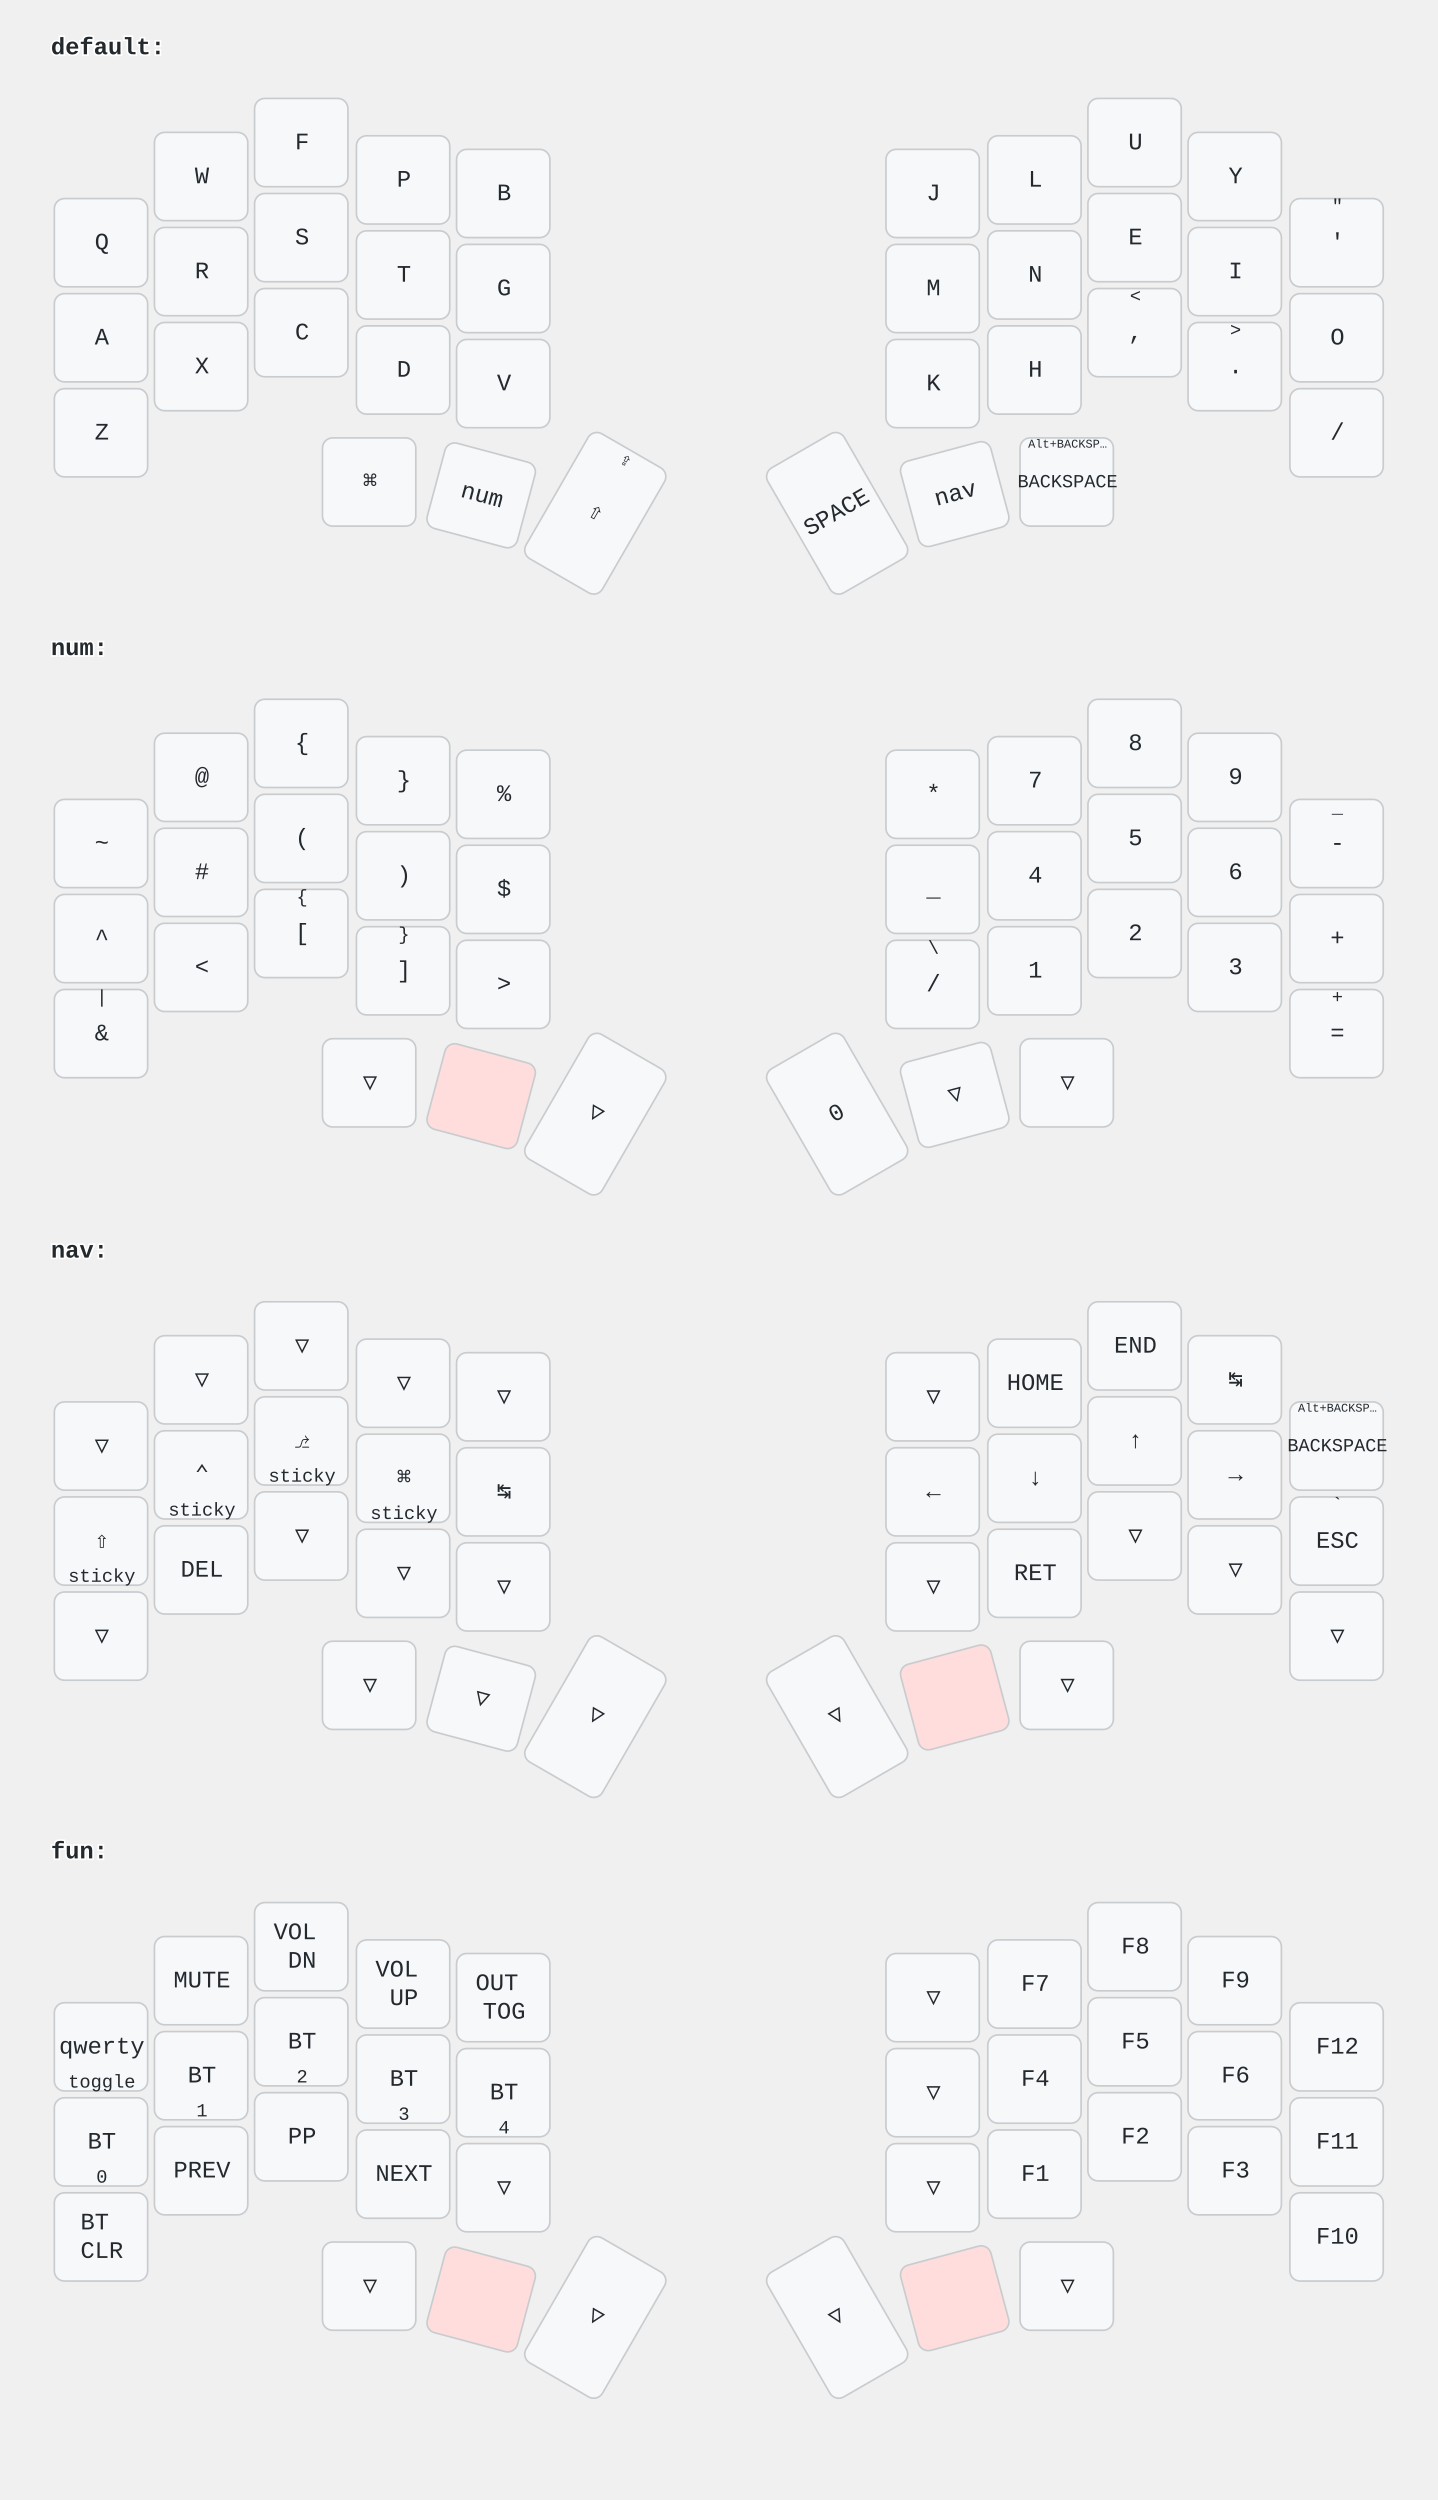
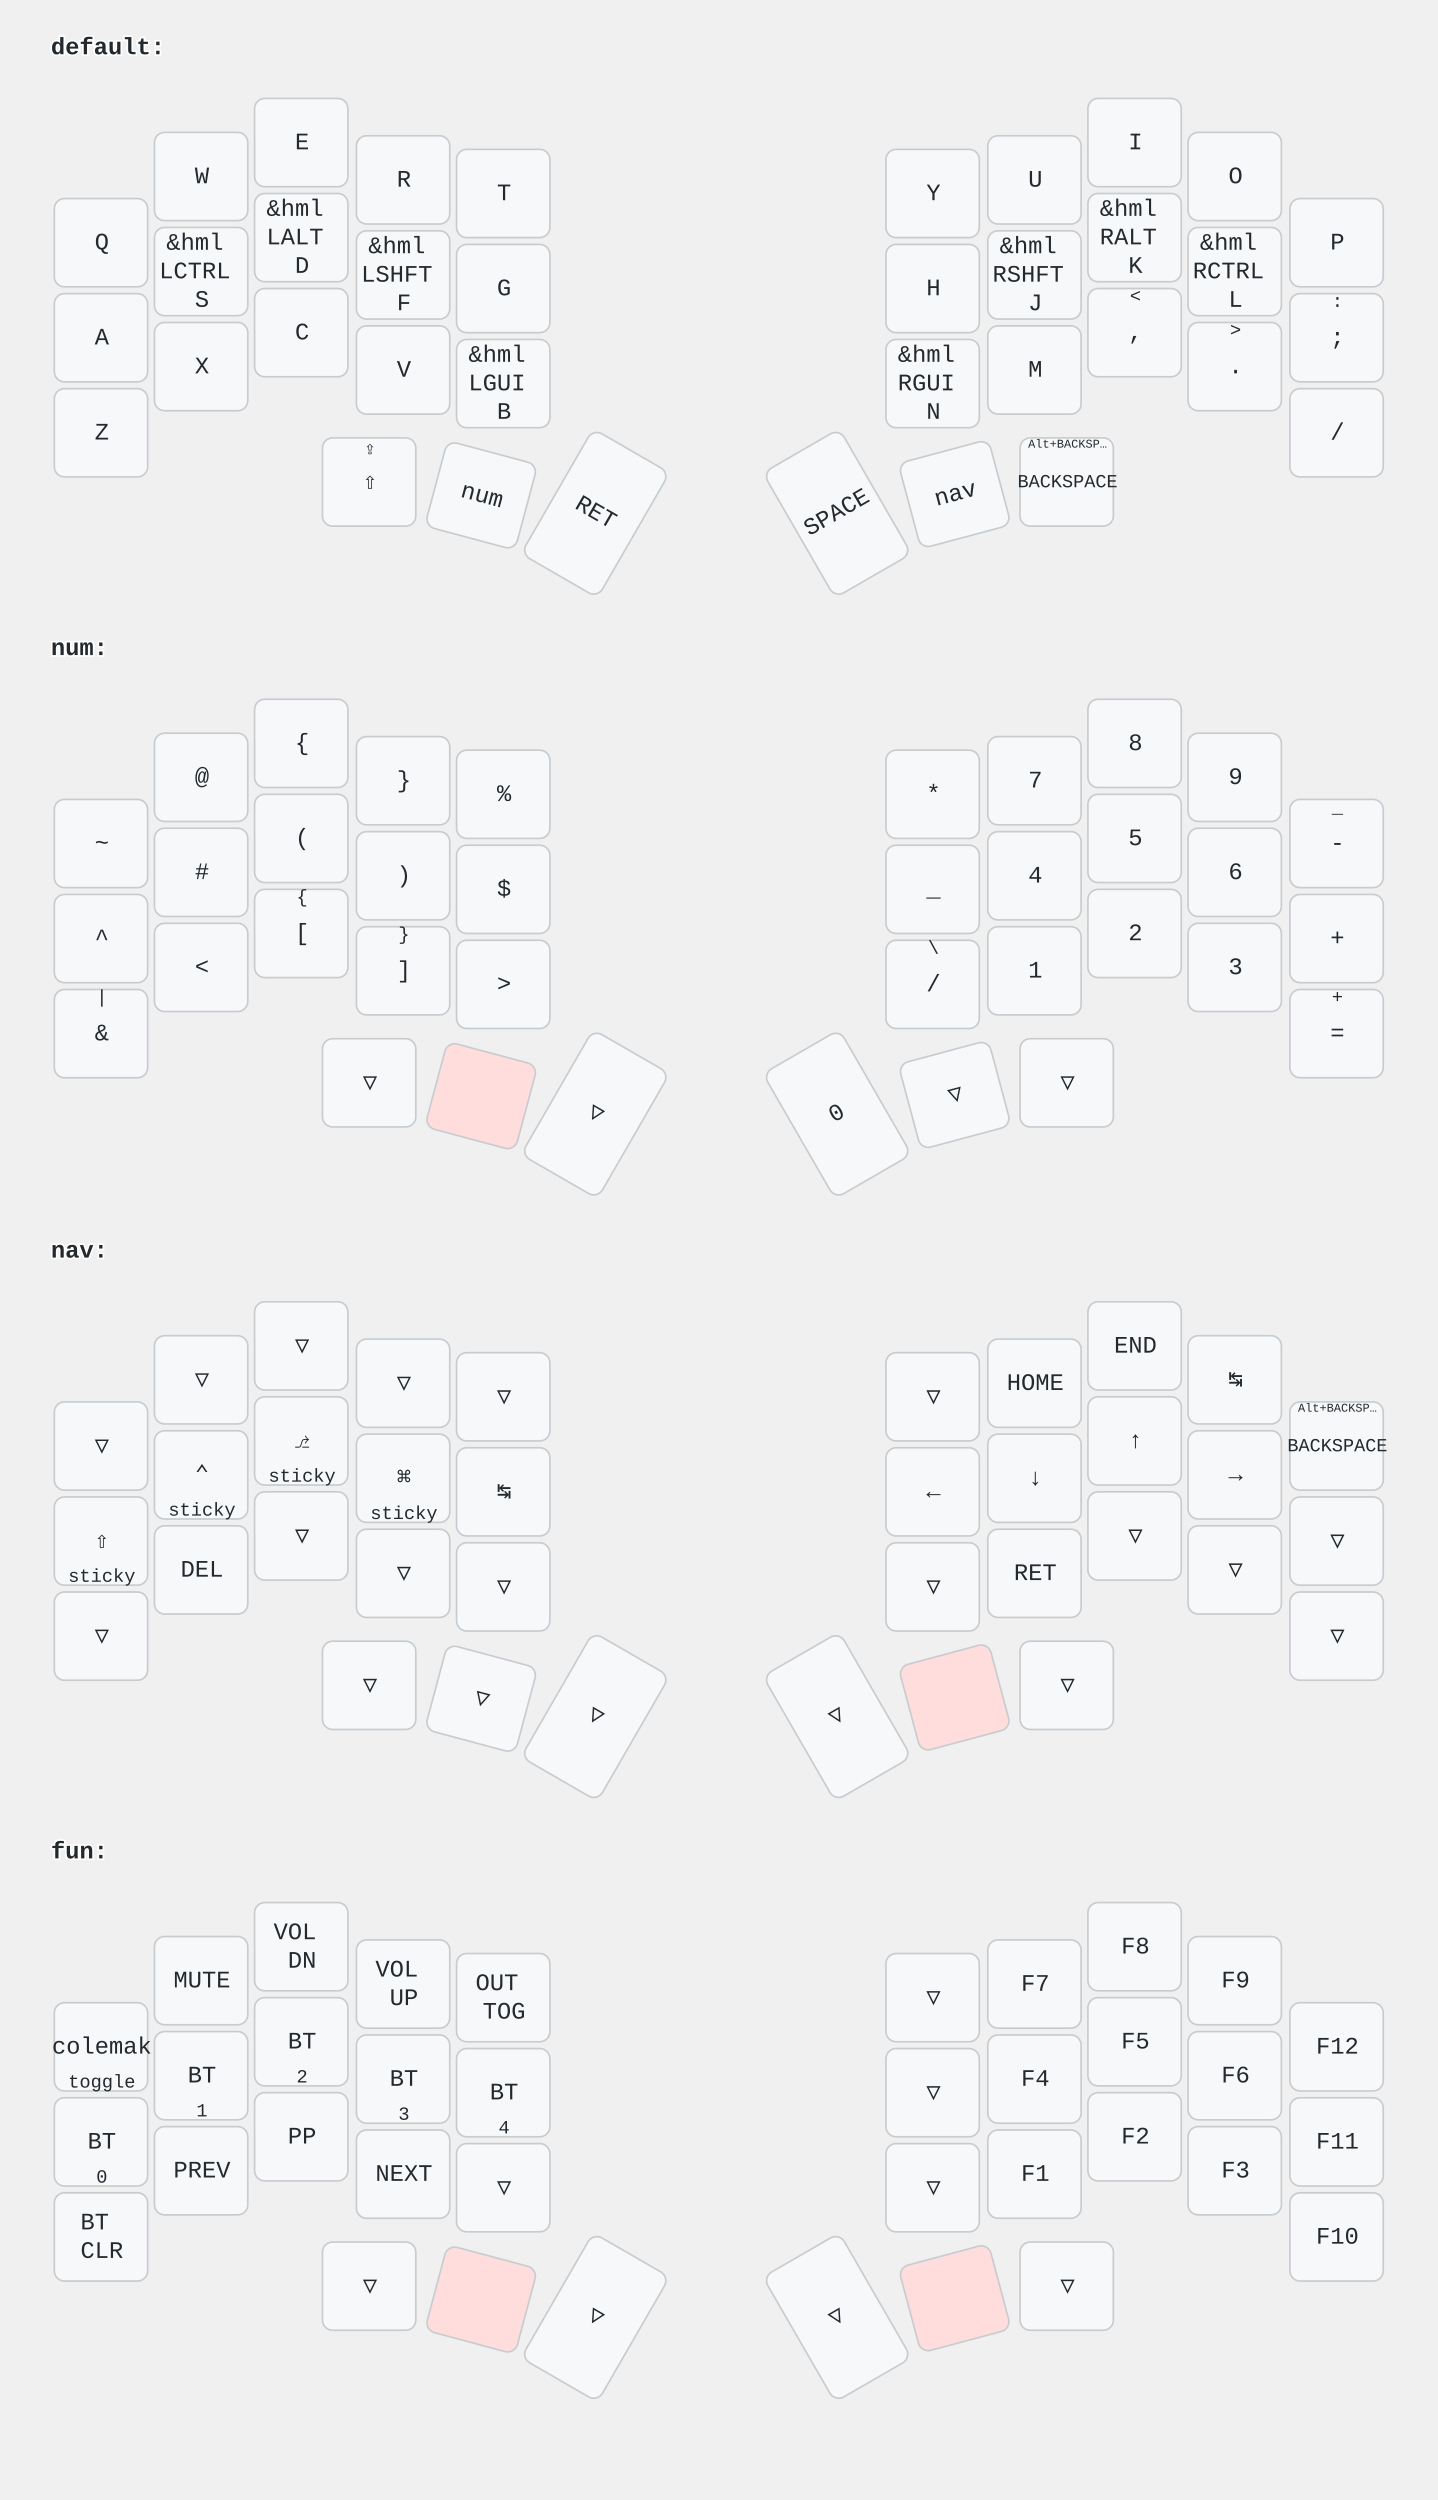
<svg xmlns="http://www.w3.org/2000/svg" width="847" height="1473" viewBox="0 0 847 1473" class="keymap">
  <style>/* font and background color specifications */
svg {
    font-family: SFMono-Regular,Consolas,Liberation Mono,Menlo,monospace;
    font-size: 14px;
    font-kerning: normal;
    text-rendering: optimizeLegibility;
    fill: #24292e;
}

/* default key styling */
rect {
    fill: #f6f8fa;
    stroke: #c9cccf;
    stroke-width: 1;
}

/* color accent for combo boxes */
rect.combo {
    fill: #cdf;
}

/* color accent for held keys */
rect.held, rect.combo.held {
    fill: #fdd;
}

/* color accent for ghost (optional) keys */
rect.ghost, rect.combo.ghost {
    fill: #ddd;
}

text {
    text-anchor: middle;
    dominant-baseline: middle;
}

/* styling for layer labels */
text.label {
    font-weight: bold;
    text-anchor: start;
    stroke: white;
    stroke-width: 2;
    paint-order: stroke;
}

/* styling for combo tap, and key hold/shifted label text */
text.combo, text.hold, text.shifted {
    font-size: 11px;
}

text.hold {
    text-anchor: middle;
    dominant-baseline: auto;
}

text.shifted {
    text-anchor: middle;
    dominant-baseline: hanging;
}

/* styling for hold/shifted label text in combo box */
text.combo.hold, text.combo.shifted {
    font-size: 8px;
}

/* styling for combo dendrons */
path {
    stroke-width: 1;
    stroke: gray;
    fill: none;
}
</style>
  <g transform="translate(30, 0)" class="layer-default">
    <text x="0" y="28" class="label" id="default">default:</text>
    <g transform="translate(0, 56)">
      <g transform="translate(30, 87)" class="key keypos-0">
        <rect rx="6" ry="6" x="-28" y="-26" width="55" height="52" class="key" />
        <text x="0" y="0" class="key tap">Q</text>
      </g>
      <g transform="translate(89, 48)" class="key keypos-1">
        <rect rx="6" ry="6" x="-28" y="-26" width="55" height="52" class="key" />
        <text x="0" y="0" class="key tap">W</text>
      </g>
      <g transform="translate(148, 28)" class="key keypos-2">
        <rect rx="6" ry="6" x="-28" y="-26" width="55" height="52" class="key" />
-         <text x="0" y="0" class="key tap">F</text>
+         <text x="0" y="0" class="key tap">E</text>
      </g>
      <g transform="translate(208, 50)" class="key keypos-3">
        <rect rx="6" ry="6" x="-28" y="-26" width="55" height="52" class="key" />
+         <text x="0" y="0" class="key tap">R</text>
+       </g>
+       <g transform="translate(267, 58)" class="key keypos-4">
+         <rect rx="6" ry="6" x="-28" y="-26" width="55" height="52" class="key" />
+         <text x="0" y="0" class="key tap">T</text>
+       </g>
+       <g transform="translate(520, 58)" class="key keypos-5">
+         <rect rx="6" ry="6" x="-28" y="-26" width="55" height="52" class="key" />
+         <text x="0" y="0" class="key tap">Y</text>
+       </g>
+       <g transform="translate(580, 50)" class="key keypos-6">
+         <rect rx="6" ry="6" x="-28" y="-26" width="55" height="52" class="key" />
+         <text x="0" y="0" class="key tap">U</text>
+       </g>
+       <g transform="translate(639, 28)" class="key keypos-7">
+         <rect rx="6" ry="6" x="-28" y="-26" width="55" height="52" class="key" />
+         <text x="0" y="0" class="key tap">I</text>
+       </g>
+       <g transform="translate(698, 48)" class="key keypos-8">
+         <rect rx="6" ry="6" x="-28" y="-26" width="55" height="52" class="key" />
+         <text x="0" y="0" class="key tap">O</text>
+       </g>
+       <g transform="translate(758, 87)" class="key keypos-9">
+         <rect rx="6" ry="6" x="-28" y="-26" width="55" height="52" class="key" />
        <text x="0" y="0" class="key tap">P</text>
      </g>
-       <g transform="translate(267, 58)" class="key keypos-4">
-         <rect rx="6" ry="6" x="-28" y="-26" width="55" height="52" class="key" />
-         <text x="0" y="0" class="key tap">B</text>
-       </g>
-       <g transform="translate(520, 58)" class="key keypos-5">
-         <rect rx="6" ry="6" x="-28" y="-26" width="55" height="52" class="key" />
-         <text x="0" y="0" class="key tap">J</text>
-       </g>
-       <g transform="translate(580, 50)" class="key keypos-6">
-         <rect rx="6" ry="6" x="-28" y="-26" width="55" height="52" class="key" />
-         <text x="0" y="0" class="key tap">L</text>
-       </g>
-       <g transform="translate(639, 28)" class="key keypos-7">
-         <rect rx="6" ry="6" x="-28" y="-26" width="55" height="52" class="key" />
-         <text x="0" y="0" class="key tap">U</text>
-       </g>
-       <g transform="translate(698, 48)" class="key keypos-8">
-         <rect rx="6" ry="6" x="-28" y="-26" width="55" height="52" class="key" />
-         <text x="0" y="0" class="key tap">Y</text>
-       </g>
-       <g transform="translate(758, 87)" class="key keypos-9">
-         <rect rx="6" ry="6" x="-28" y="-26" width="55" height="52" class="key" />
-         <text x="0" y="0" class="key tap">'</text>
-         <text x="0" y="-24" class="key shifted">"</text>
-       </g>
      <g transform="translate(30, 143)" class="key keypos-10">
        <rect rx="6" ry="6" x="-28" y="-26" width="55" height="52" class="key" />
        <text x="0" y="0" class="key tap">A</text>
      </g>
      <g transform="translate(89, 104)" class="key keypos-11">
        <rect rx="6" ry="6" x="-28" y="-26" width="55" height="52" class="key" />
-         <text x="0" y="0" class="key tap">R</text>
+         <text x="0" y="0" class="key tap">
+           <tspan x="0" dy="-1.2em">&amp;hml</tspan>
+           <tspan x="0" dy="1.2em">LCTRL</tspan>
+           <tspan x="0" dy="1.2em">S</tspan>
+         </text>
      </g>
      <g transform="translate(148, 84)" class="key keypos-12">
        <rect rx="6" ry="6" x="-28" y="-26" width="55" height="52" class="key" />
-         <text x="0" y="0" class="key tap">S</text>
+         <text x="0" y="0" class="key tap">
+           <tspan x="0" dy="-1.2em">&amp;hml</tspan>
+           <tspan x="0" dy="1.2em">LALT</tspan>
+           <tspan x="0" dy="1.2em">D</tspan>
+         </text>
      </g>
      <g transform="translate(208, 106)" class="key keypos-13">
        <rect rx="6" ry="6" x="-28" y="-26" width="55" height="52" class="key" />
-         <text x="0" y="0" class="key tap">T</text>
+         <text x="0" y="0" class="key tap">
+           <tspan x="0" dy="-1.2em">&amp;hml</tspan>
+           <tspan x="0" dy="1.2em">LSHFT</tspan>
+           <tspan x="0" dy="1.2em">F</tspan>
+         </text>
      </g>
      <g transform="translate(267, 114)" class="key keypos-14">
        <rect rx="6" ry="6" x="-28" y="-26" width="55" height="52" class="key" />
        <text x="0" y="0" class="key tap">G</text>
      </g>
      <g transform="translate(520, 114)" class="key keypos-15">
        <rect rx="6" ry="6" x="-28" y="-26" width="55" height="52" class="key" />
+         <text x="0" y="0" class="key tap">H</text>
+       </g>
+       <g transform="translate(580, 106)" class="key keypos-16">
+         <rect rx="6" ry="6" x="-28" y="-26" width="55" height="52" class="key" />
+         <text x="0" y="0" class="key tap">
+           <tspan x="0" dy="-1.2em">&amp;hml</tspan>
+           <tspan x="0" dy="1.2em">RSHFT</tspan>
+           <tspan x="0" dy="1.2em">J</tspan>
+         </text>
+       </g>
+       <g transform="translate(639, 84)" class="key keypos-17">
+         <rect rx="6" ry="6" x="-28" y="-26" width="55" height="52" class="key" />
+         <text x="0" y="0" class="key tap">
+           <tspan x="0" dy="-1.2em">&amp;hml</tspan>
+           <tspan x="0" dy="1.2em">RALT</tspan>
+           <tspan x="0" dy="1.2em">K</tspan>
+         </text>
+       </g>
+       <g transform="translate(698, 104)" class="key keypos-18">
+         <rect rx="6" ry="6" x="-28" y="-26" width="55" height="52" class="key" />
+         <text x="0" y="0" class="key tap">
+           <tspan x="0" dy="-1.2em">&amp;hml</tspan>
+           <tspan x="0" dy="1.2em">RCTRL</tspan>
+           <tspan x="0" dy="1.2em">L</tspan>
+         </text>
+       </g>
+       <g transform="translate(758, 143)" class="key keypos-19">
+         <rect rx="6" ry="6" x="-28" y="-26" width="55" height="52" class="key" />
+         <text x="0" y="0" class="key tap">;</text>
+         <text x="0" y="-24" class="key shifted">:</text>
+       </g>
+       <g transform="translate(30, 199)" class="key keypos-20">
+         <rect rx="6" ry="6" x="-28" y="-26" width="55" height="52" class="key" />
+         <text x="0" y="0" class="key tap">Z</text>
+       </g>
+       <g transform="translate(89, 160)" class="key keypos-21">
+         <rect rx="6" ry="6" x="-28" y="-26" width="55" height="52" class="key" />
+         <text x="0" y="0" class="key tap">X</text>
+       </g>
+       <g transform="translate(148, 140)" class="key keypos-22">
+         <rect rx="6" ry="6" x="-28" y="-26" width="55" height="52" class="key" />
+         <text x="0" y="0" class="key tap">C</text>
+       </g>
+       <g transform="translate(208, 162)" class="key keypos-23">
+         <rect rx="6" ry="6" x="-28" y="-26" width="55" height="52" class="key" />
+         <text x="0" y="0" class="key tap">V</text>
+       </g>
+       <g transform="translate(267, 170)" class="key keypos-24">
+         <rect rx="6" ry="6" x="-28" y="-26" width="55" height="52" class="key" />
+         <text x="0" y="0" class="key tap">
+           <tspan x="0" dy="-1.2em">&amp;hml</tspan>
+           <tspan x="0" dy="1.2em">LGUI</tspan>
+           <tspan x="0" dy="1.2em">B</tspan>
+         </text>
+       </g>
+       <g transform="translate(520, 170)" class="key keypos-25">
+         <rect rx="6" ry="6" x="-28" y="-26" width="55" height="52" class="key" />
+         <text x="0" y="0" class="key tap">
+           <tspan x="0" dy="-1.2em">&amp;hml</tspan>
+           <tspan x="0" dy="1.2em">RGUI</tspan>
+           <tspan x="0" dy="1.2em">N</tspan>
+         </text>
+       </g>
+       <g transform="translate(580, 162)" class="key keypos-26">
+         <rect rx="6" ry="6" x="-28" y="-26" width="55" height="52" class="key" />
        <text x="0" y="0" class="key tap">M</text>
-       </g>
-       <g transform="translate(580, 106)" class="key keypos-16">
-         <rect rx="6" ry="6" x="-28" y="-26" width="55" height="52" class="key" />
-         <text x="0" y="0" class="key tap">N</text>
-       </g>
-       <g transform="translate(639, 84)" class="key keypos-17">
-         <rect rx="6" ry="6" x="-28" y="-26" width="55" height="52" class="key" />
-         <text x="0" y="0" class="key tap">E</text>
-       </g>
-       <g transform="translate(698, 104)" class="key keypos-18">
-         <rect rx="6" ry="6" x="-28" y="-26" width="55" height="52" class="key" />
-         <text x="0" y="0" class="key tap">I</text>
-       </g>
-       <g transform="translate(758, 143)" class="key keypos-19">
-         <rect rx="6" ry="6" x="-28" y="-26" width="55" height="52" class="key" />
-         <text x="0" y="0" class="key tap">O</text>
-       </g>
-       <g transform="translate(30, 199)" class="key keypos-20">
-         <rect rx="6" ry="6" x="-28" y="-26" width="55" height="52" class="key" />
-         <text x="0" y="0" class="key tap">Z</text>
-       </g>
-       <g transform="translate(89, 160)" class="key keypos-21">
-         <rect rx="6" ry="6" x="-28" y="-26" width="55" height="52" class="key" />
-         <text x="0" y="0" class="key tap">X</text>
-       </g>
-       <g transform="translate(148, 140)" class="key keypos-22">
-         <rect rx="6" ry="6" x="-28" y="-26" width="55" height="52" class="key" />
-         <text x="0" y="0" class="key tap">C</text>
-       </g>
-       <g transform="translate(208, 162)" class="key keypos-23">
-         <rect rx="6" ry="6" x="-28" y="-26" width="55" height="52" class="key" />
-         <text x="0" y="0" class="key tap">D</text>
-       </g>
-       <g transform="translate(267, 170)" class="key keypos-24">
-         <rect rx="6" ry="6" x="-28" y="-26" width="55" height="52" class="key" />
-         <text x="0" y="0" class="key tap">V</text>
-       </g>
-       <g transform="translate(520, 170)" class="key keypos-25">
-         <rect rx="6" ry="6" x="-28" y="-26" width="55" height="52" class="key" />
-         <text x="0" y="0" class="key tap">K</text>
-       </g>
-       <g transform="translate(580, 162)" class="key keypos-26">
-         <rect rx="6" ry="6" x="-28" y="-26" width="55" height="52" class="key" />
-         <text x="0" y="0" class="key tap">H</text>
      </g>
      <g transform="translate(639, 140)" class="key keypos-27">
        <rect rx="6" ry="6" x="-28" y="-26" width="55" height="52" class="key" />
        <text x="0" y="0" class="key tap">,</text>
        <text x="0" y="-24" class="key shifted">&lt;</text>
      </g>
      <g transform="translate(698, 160)" class="key keypos-28">
        <rect rx="6" ry="6" x="-28" y="-26" width="55" height="52" class="key" />
        <text x="0" y="0" class="key tap">.</text>
        <text x="0" y="-24" class="key shifted">&gt;</text>
      </g>
      <g transform="translate(758, 199)" class="key keypos-29">
        <rect rx="6" ry="6" x="-28" y="-26" width="55" height="52" class="key" />
        <text x="0" y="0" class="key tap">/</text>
      </g>
      <g transform="translate(188, 228)" class="key keypos-30">
        <rect rx="6" ry="6" x="-28" y="-26" width="55" height="52" class="key" />
-         <text x="0" y="0" class="key tap">⌘</text>
+         <text x="0" y="0" class="key tap">⇧</text>
+         <text x="0" y="-24" class="key shifted">⇪</text>
      </g>
      <g transform="translate(254, 236) rotate(15.0)" class="key keypos-31">
        <rect rx="6" ry="6" x="-28" y="-26" width="55" height="52" class="key" />
        <a href="#num">
          <text x="0" y="0" class="key tap layer-activator">num</text>
        </a>
      </g>
      <g transform="translate(321, 246) rotate(30.0)" class="key keypos-32">
        <rect rx="6" ry="6" x="-26" y="-42" width="52" height="85" class="key" />
-         <text x="0" y="0" class="key tap">⇧</text>
-         <text x="0" y="-40" class="key shifted">⇪</text>
+         <text x="0" y="0" class="key tap">RET</text>
      </g>
      <g transform="translate(463, 246) rotate(-30.0)" class="key keypos-33">
        <rect rx="6" ry="6" x="-26" y="-42" width="52" height="85" class="key" />
        <text x="0" y="0" class="key tap">SPACE</text>
      </g>
      <g transform="translate(533, 235) rotate(-15.0)" class="key keypos-34">
        <rect rx="6" ry="6" x="-28" y="-26" width="55" height="52" class="key" />
        <a href="#nav">
          <text x="0" y="0" class="key tap layer-activator">nav</text>
        </a>
      </g>
      <g transform="translate(599, 228)" class="key keypos-35">
        <rect rx="6" ry="6" x="-28" y="-26" width="55" height="52" class="key" />
        <text x="0" y="0" class="key tap">
          <tspan style="font-size: 78%">BACKSPACE</tspan>
        </text>
        <text x="0" y="-24" class="key shifted">
          <tspan style="font-size: 64%">Alt+BACKSP…</tspan>
        </text>
      </g>
    </g>
  </g>
  <g transform="translate(30, 354)" class="layer-num">
    <text x="0" y="28" class="label" id="num">num:</text>
    <g transform="translate(0, 56)">
      <g transform="translate(30, 87)" class="key keypos-0">
        <rect rx="6" ry="6" x="-28" y="-26" width="55" height="52" class="key" />
        <text x="0" y="0" class="key tap">~</text>
      </g>
      <g transform="translate(89, 48)" class="key keypos-1">
        <rect rx="6" ry="6" x="-28" y="-26" width="55" height="52" class="key" />
        <text x="0" y="0" class="key tap">@</text>
      </g>
      <g transform="translate(148, 28)" class="key keypos-2">
        <rect rx="6" ry="6" x="-28" y="-26" width="55" height="52" class="key" />
        <text x="0" y="0" class="key tap">{</text>
      </g>
      <g transform="translate(208, 50)" class="key keypos-3">
        <rect rx="6" ry="6" x="-28" y="-26" width="55" height="52" class="key" />
        <text x="0" y="0" class="key tap">}</text>
      </g>
      <g transform="translate(267, 58)" class="key keypos-4">
        <rect rx="6" ry="6" x="-28" y="-26" width="55" height="52" class="key" />
        <text x="0" y="0" class="key tap">%</text>
      </g>
      <g transform="translate(520, 58)" class="key keypos-5">
        <rect rx="6" ry="6" x="-28" y="-26" width="55" height="52" class="key" />
        <text x="0" y="0" class="key tap">*</text>
      </g>
      <g transform="translate(580, 50)" class="key keypos-6">
        <rect rx="6" ry="6" x="-28" y="-26" width="55" height="52" class="key" />
        <text x="0" y="0" class="key tap">7</text>
      </g>
      <g transform="translate(639, 28)" class="key keypos-7">
        <rect rx="6" ry="6" x="-28" y="-26" width="55" height="52" class="key" />
        <text x="0" y="0" class="key tap">8</text>
      </g>
      <g transform="translate(698, 48)" class="key keypos-8">
        <rect rx="6" ry="6" x="-28" y="-26" width="55" height="52" class="key" />
        <text x="0" y="0" class="key tap">9</text>
      </g>
      <g transform="translate(758, 87)" class="key keypos-9">
        <rect rx="6" ry="6" x="-28" y="-26" width="55" height="52" class="key" />
        <text x="0" y="0" class="key tap">-</text>
        <text x="0" y="-24" class="key shifted">_</text>
      </g>
      <g transform="translate(30, 143)" class="key keypos-10">
        <rect rx="6" ry="6" x="-28" y="-26" width="55" height="52" class="key" />
        <text x="0" y="0" class="key tap">^</text>
      </g>
      <g transform="translate(89, 104)" class="key keypos-11">
        <rect rx="6" ry="6" x="-28" y="-26" width="55" height="52" class="key" />
        <text x="0" y="0" class="key tap">#</text>
      </g>
      <g transform="translate(148, 84)" class="key keypos-12">
        <rect rx="6" ry="6" x="-28" y="-26" width="55" height="52" class="key" />
        <text x="0" y="0" class="key tap">(</text>
      </g>
      <g transform="translate(208, 106)" class="key keypos-13">
        <rect rx="6" ry="6" x="-28" y="-26" width="55" height="52" class="key" />
        <text x="0" y="0" class="key tap">)</text>
      </g>
      <g transform="translate(267, 114)" class="key keypos-14">
        <rect rx="6" ry="6" x="-28" y="-26" width="55" height="52" class="key" />
        <text x="0" y="0" class="key tap">$</text>
      </g>
      <g transform="translate(520, 114)" class="key keypos-15">
        <rect rx="6" ry="6" x="-28" y="-26" width="55" height="52" class="key" />
        <text x="0" y="0" class="key tap">_</text>
      </g>
      <g transform="translate(580, 106)" class="key keypos-16">
        <rect rx="6" ry="6" x="-28" y="-26" width="55" height="52" class="key" />
        <text x="0" y="0" class="key tap">4</text>
      </g>
      <g transform="translate(639, 84)" class="key keypos-17">
        <rect rx="6" ry="6" x="-28" y="-26" width="55" height="52" class="key" />
        <text x="0" y="0" class="key tap">5</text>
      </g>
      <g transform="translate(698, 104)" class="key keypos-18">
        <rect rx="6" ry="6" x="-28" y="-26" width="55" height="52" class="key" />
        <text x="0" y="0" class="key tap">6</text>
      </g>
      <g transform="translate(758, 143)" class="key keypos-19">
        <rect rx="6" ry="6" x="-28" y="-26" width="55" height="52" class="key" />
        <text x="0" y="0" class="key tap">+</text>
      </g>
      <g transform="translate(30, 199)" class="key keypos-20">
        <rect rx="6" ry="6" x="-28" y="-26" width="55" height="52" class="key" />
        <text x="0" y="0" class="key tap">&amp;</text>
        <text x="0" y="-24" class="key shifted">|</text>
      </g>
      <g transform="translate(89, 160)" class="key keypos-21">
        <rect rx="6" ry="6" x="-28" y="-26" width="55" height="52" class="key" />
        <text x="0" y="0" class="key tap">&lt;</text>
      </g>
      <g transform="translate(148, 140)" class="key keypos-22">
        <rect rx="6" ry="6" x="-28" y="-26" width="55" height="52" class="key" />
        <text x="0" y="0" class="key tap">[</text>
        <text x="0" y="-24" class="key shifted">{</text>
      </g>
      <g transform="translate(208, 162)" class="key keypos-23">
        <rect rx="6" ry="6" x="-28" y="-26" width="55" height="52" class="key" />
        <text x="0" y="0" class="key tap">]</text>
        <text x="0" y="-24" class="key shifted">}</text>
      </g>
      <g transform="translate(267, 170)" class="key keypos-24">
        <rect rx="6" ry="6" x="-28" y="-26" width="55" height="52" class="key" />
        <text x="0" y="0" class="key tap">&gt;</text>
      </g>
      <g transform="translate(520, 170)" class="key keypos-25">
        <rect rx="6" ry="6" x="-28" y="-26" width="55" height="52" class="key" />
        <text x="0" y="0" class="key tap">/</text>
        <text x="0" y="-24" class="key shifted">\</text>
      </g>
      <g transform="translate(580, 162)" class="key keypos-26">
        <rect rx="6" ry="6" x="-28" y="-26" width="55" height="52" class="key" />
        <text x="0" y="0" class="key tap">1</text>
      </g>
      <g transform="translate(639, 140)" class="key keypos-27">
        <rect rx="6" ry="6" x="-28" y="-26" width="55" height="52" class="key" />
        <text x="0" y="0" class="key tap">2</text>
      </g>
      <g transform="translate(698, 160)" class="key keypos-28">
        <rect rx="6" ry="6" x="-28" y="-26" width="55" height="52" class="key" />
        <text x="0" y="0" class="key tap">3</text>
      </g>
      <g transform="translate(758, 199)" class="key keypos-29">
        <rect rx="6" ry="6" x="-28" y="-26" width="55" height="52" class="key" />
        <text x="0" y="0" class="key tap">=</text>
        <text x="0" y="-24" class="key shifted">+</text>
      </g>
      <g transform="translate(188, 228)" class="key trans keypos-30">
        <rect rx="6" ry="6" x="-28" y="-26" width="55" height="52" class="key trans" />
        <text x="0" y="0" class="key trans tap">▽</text>
      </g>
      <g transform="translate(254, 236) rotate(15.0)" class="key held keypos-31">
        <rect rx="6" ry="6" x="-28" y="-26" width="55" height="52" class="key held" />
      </g>
      <g transform="translate(321, 246) rotate(30.0)" class="key trans keypos-32">
        <rect rx="6" ry="6" x="-26" y="-42" width="52" height="85" class="key trans" />
        <text x="0" y="0" class="key trans tap">▽</text>
      </g>
      <g transform="translate(463, 246) rotate(-30.0)" class="key keypos-33">
        <rect rx="6" ry="6" x="-26" y="-42" width="52" height="85" class="key" />
        <text x="0" y="0" class="key tap">0</text>
      </g>
      <g transform="translate(533, 235) rotate(-15.0)" class="key trans keypos-34">
        <rect rx="6" ry="6" x="-28" y="-26" width="55" height="52" class="key trans" />
        <text x="0" y="0" class="key trans tap">▽</text>
      </g>
      <g transform="translate(599, 228)" class="key trans keypos-35">
        <rect rx="6" ry="6" x="-28" y="-26" width="55" height="52" class="key trans" />
        <text x="0" y="0" class="key trans tap">▽</text>
      </g>
    </g>
  </g>
  <g transform="translate(30, 709)" class="layer-nav">
    <text x="0" y="28" class="label" id="nav">nav:</text>
    <g transform="translate(0, 56)">
      <g transform="translate(30, 87)" class="key trans keypos-0">
        <rect rx="6" ry="6" x="-28" y="-26" width="55" height="52" class="key trans" />
        <text x="0" y="0" class="key trans tap">▽</text>
      </g>
      <g transform="translate(89, 48)" class="key trans keypos-1">
        <rect rx="6" ry="6" x="-28" y="-26" width="55" height="52" class="key trans" />
        <text x="0" y="0" class="key trans tap">▽</text>
      </g>
      <g transform="translate(148, 28)" class="key trans keypos-2">
        <rect rx="6" ry="6" x="-28" y="-26" width="55" height="52" class="key trans" />
        <text x="0" y="0" class="key trans tap">▽</text>
      </g>
      <g transform="translate(208, 50)" class="key trans keypos-3">
        <rect rx="6" ry="6" x="-28" y="-26" width="55" height="52" class="key trans" />
        <text x="0" y="0" class="key trans tap">▽</text>
      </g>
      <g transform="translate(267, 58)" class="key trans keypos-4">
        <rect rx="6" ry="6" x="-28" y="-26" width="55" height="52" class="key trans" />
        <text x="0" y="0" class="key trans tap">▽</text>
      </g>
      <g transform="translate(520, 58)" class="key trans keypos-5">
        <rect rx="6" ry="6" x="-28" y="-26" width="55" height="52" class="key trans" />
        <text x="0" y="0" class="key trans tap">▽</text>
      </g>
      <g transform="translate(580, 50)" class="key keypos-6">
        <rect rx="6" ry="6" x="-28" y="-26" width="55" height="52" class="key" />
        <text x="0" y="0" class="key tap">HOME</text>
      </g>
      <g transform="translate(639, 28)" class="key keypos-7">
        <rect rx="6" ry="6" x="-28" y="-26" width="55" height="52" class="key" />
        <text x="0" y="0" class="key tap">END</text>
      </g>
      <g transform="translate(698, 48)" class="key keypos-8">
        <rect rx="6" ry="6" x="-28" y="-26" width="55" height="52" class="key" />
        <text x="0" y="0" class="key tap">↹</text>
      </g>
      <g transform="translate(758, 87)" class="key keypos-9">
        <rect rx="6" ry="6" x="-28" y="-26" width="55" height="52" class="key" />
        <text x="0" y="0" class="key tap">
          <tspan style="font-size: 78%">BACKSPACE</tspan>
        </text>
        <text x="0" y="-24" class="key shifted">
          <tspan style="font-size: 64%">Alt+BACKSP…</tspan>
        </text>
      </g>
      <g transform="translate(30, 143)" class="key keypos-10">
        <rect rx="6" ry="6" x="-28" y="-26" width="55" height="52" class="key" />
        <text x="0" y="0" class="key tap">⇧</text>
        <text x="0" y="24" class="key hold">sticky</text>
      </g>
      <g transform="translate(89, 104)" class="key keypos-11">
        <rect rx="6" ry="6" x="-28" y="-26" width="55" height="52" class="key" />
        <text x="0" y="0" class="key tap">⌃</text>
        <text x="0" y="24" class="key hold">sticky</text>
      </g>
      <g transform="translate(148, 84)" class="key keypos-12">
        <rect rx="6" ry="6" x="-28" y="-26" width="55" height="52" class="key" />
        <text x="0" y="0" class="key tap">⎇</text>
        <text x="0" y="24" class="key hold">sticky</text>
      </g>
      <g transform="translate(208, 106)" class="key keypos-13">
        <rect rx="6" ry="6" x="-28" y="-26" width="55" height="52" class="key" />
        <text x="0" y="0" class="key tap">⌘</text>
        <text x="0" y="24" class="key hold">sticky</text>
      </g>
      <g transform="translate(267, 114)" class="key keypos-14">
        <rect rx="6" ry="6" x="-28" y="-26" width="55" height="52" class="key" />
        <text x="0" y="0" class="key tap">↹</text>
      </g>
      <g transform="translate(520, 114)" class="key keypos-15">
        <rect rx="6" ry="6" x="-28" y="-26" width="55" height="52" class="key" />
        <text x="0" y="0" class="key tap">←</text>
      </g>
      <g transform="translate(580, 106)" class="key keypos-16">
        <rect rx="6" ry="6" x="-28" y="-26" width="55" height="52" class="key" />
        <text x="0" y="0" class="key tap">↓</text>
      </g>
      <g transform="translate(639, 84)" class="key keypos-17">
        <rect rx="6" ry="6" x="-28" y="-26" width="55" height="52" class="key" />
        <text x="0" y="0" class="key tap">↑</text>
      </g>
      <g transform="translate(698, 104)" class="key keypos-18">
        <rect rx="6" ry="6" x="-28" y="-26" width="55" height="52" class="key" />
        <text x="0" y="0" class="key tap">→</text>
      </g>
-       <g transform="translate(758, 143)" class="key keypos-19">
-         <rect rx="6" ry="6" x="-28" y="-26" width="55" height="52" class="key" />
-         <text x="0" y="0" class="key tap">ESC</text>
-         <text x="0" y="-24" class="key shifted">`</text>
+       <g transform="translate(758, 143)" class="key trans keypos-19">
+         <rect rx="6" ry="6" x="-28" y="-26" width="55" height="52" class="key trans" />
+         <text x="0" y="0" class="key trans tap">▽</text>
      </g>
      <g transform="translate(30, 199)" class="key trans keypos-20">
        <rect rx="6" ry="6" x="-28" y="-26" width="55" height="52" class="key trans" />
        <text x="0" y="0" class="key trans tap">▽</text>
      </g>
      <g transform="translate(89, 160)" class="key keypos-21">
        <rect rx="6" ry="6" x="-28" y="-26" width="55" height="52" class="key" />
        <text x="0" y="0" class="key tap">DEL</text>
      </g>
      <g transform="translate(148, 140)" class="key trans keypos-22">
        <rect rx="6" ry="6" x="-28" y="-26" width="55" height="52" class="key trans" />
        <text x="0" y="0" class="key trans tap">▽</text>
      </g>
      <g transform="translate(208, 162)" class="key trans keypos-23">
        <rect rx="6" ry="6" x="-28" y="-26" width="55" height="52" class="key trans" />
        <text x="0" y="0" class="key trans tap">▽</text>
      </g>
      <g transform="translate(267, 170)" class="key trans keypos-24">
        <rect rx="6" ry="6" x="-28" y="-26" width="55" height="52" class="key trans" />
        <text x="0" y="0" class="key trans tap">▽</text>
      </g>
      <g transform="translate(520, 170)" class="key trans keypos-25">
        <rect rx="6" ry="6" x="-28" y="-26" width="55" height="52" class="key trans" />
        <text x="0" y="0" class="key trans tap">▽</text>
      </g>
      <g transform="translate(580, 162)" class="key keypos-26">
        <rect rx="6" ry="6" x="-28" y="-26" width="55" height="52" class="key" />
        <text x="0" y="0" class="key tap">RET</text>
      </g>
      <g transform="translate(639, 140)" class="key trans keypos-27">
        <rect rx="6" ry="6" x="-28" y="-26" width="55" height="52" class="key trans" />
        <text x="0" y="0" class="key trans tap">▽</text>
      </g>
      <g transform="translate(698, 160)" class="key trans keypos-28">
        <rect rx="6" ry="6" x="-28" y="-26" width="55" height="52" class="key trans" />
        <text x="0" y="0" class="key trans tap">▽</text>
      </g>
      <g transform="translate(758, 199)" class="key trans keypos-29">
        <rect rx="6" ry="6" x="-28" y="-26" width="55" height="52" class="key trans" />
        <text x="0" y="0" class="key trans tap">▽</text>
      </g>
      <g transform="translate(188, 228)" class="key trans keypos-30">
        <rect rx="6" ry="6" x="-28" y="-26" width="55" height="52" class="key trans" />
        <text x="0" y="0" class="key trans tap">▽</text>
      </g>
      <g transform="translate(254, 236) rotate(15.0)" class="key trans keypos-31">
        <rect rx="6" ry="6" x="-28" y="-26" width="55" height="52" class="key trans" />
        <text x="0" y="0" class="key trans tap">▽</text>
      </g>
      <g transform="translate(321, 246) rotate(30.0)" class="key trans keypos-32">
        <rect rx="6" ry="6" x="-26" y="-42" width="52" height="85" class="key trans" />
        <text x="0" y="0" class="key trans tap">▽</text>
      </g>
      <g transform="translate(463, 246) rotate(-30.0)" class="key trans keypos-33">
        <rect rx="6" ry="6" x="-26" y="-42" width="52" height="85" class="key trans" />
        <text x="0" y="0" class="key trans tap">▽</text>
      </g>
      <g transform="translate(533, 235) rotate(-15.0)" class="key held keypos-34">
        <rect rx="6" ry="6" x="-28" y="-26" width="55" height="52" class="key held" />
      </g>
      <g transform="translate(599, 228)" class="key trans keypos-35">
        <rect rx="6" ry="6" x="-28" y="-26" width="55" height="52" class="key trans" />
        <text x="0" y="0" class="key trans tap">▽</text>
      </g>
    </g>
  </g>
  <g transform="translate(30, 1063)" class="layer-fun">
    <text x="0" y="28" class="label" id="fun">fun:</text>
    <g transform="translate(0, 56)">
      <g transform="translate(30, 87)" class="key keypos-0">
        <rect rx="6" ry="6" x="-28" y="-26" width="55" height="52" class="key" />
-         <text x="0" y="0" class="key tap">qwerty</text>
+         <text x="0" y="0" class="key tap">colemak</text>
        <text x="0" y="24" class="key hold">toggle</text>
      </g>
      <g transform="translate(89, 48)" class="key keypos-1">
        <rect rx="6" ry="6" x="-28" y="-26" width="55" height="52" class="key" />
        <text x="0" y="0" class="key tap">MUTE</text>
      </g>
      <g transform="translate(148, 28)" class="key keypos-2">
        <rect rx="6" ry="6" x="-28" y="-26" width="55" height="52" class="key" />
        <text x="0" y="0" class="key tap">
          <tspan x="0" dy="-0.6em">VOL</tspan>
          <tspan x="0" dy="1.2em">DN</tspan>
        </text>
      </g>
      <g transform="translate(208, 50)" class="key keypos-3">
        <rect rx="6" ry="6" x="-28" y="-26" width="55" height="52" class="key" />
        <text x="0" y="0" class="key tap">
          <tspan x="0" dy="-0.6em">VOL</tspan>
          <tspan x="0" dy="1.2em">UP</tspan>
        </text>
      </g>
      <g transform="translate(267, 58)" class="key keypos-4">
        <rect rx="6" ry="6" x="-28" y="-26" width="55" height="52" class="key" />
        <text x="0" y="0" class="key tap">
          <tspan x="0" dy="-0.6em">OUT</tspan>
          <tspan x="0" dy="1.2em">TOG</tspan>
        </text>
      </g>
      <g transform="translate(520, 58)" class="key trans keypos-5">
        <rect rx="6" ry="6" x="-28" y="-26" width="55" height="52" class="key trans" />
        <text x="0" y="0" class="key trans tap">▽</text>
      </g>
      <g transform="translate(580, 50)" class="key keypos-6">
        <rect rx="6" ry="6" x="-28" y="-26" width="55" height="52" class="key" />
        <text x="0" y="0" class="key tap">F7</text>
      </g>
      <g transform="translate(639, 28)" class="key keypos-7">
        <rect rx="6" ry="6" x="-28" y="-26" width="55" height="52" class="key" />
        <text x="0" y="0" class="key tap">F8</text>
      </g>
      <g transform="translate(698, 48)" class="key keypos-8">
        <rect rx="6" ry="6" x="-28" y="-26" width="55" height="52" class="key" />
        <text x="0" y="0" class="key tap">F9</text>
      </g>
      <g transform="translate(758, 87)" class="key keypos-9">
        <rect rx="6" ry="6" x="-28" y="-26" width="55" height="52" class="key" />
        <text x="0" y="0" class="key tap">F12</text>
      </g>
      <g transform="translate(30, 143)" class="key keypos-10">
        <rect rx="6" ry="6" x="-28" y="-26" width="55" height="52" class="key" />
        <text x="0" y="0" class="key tap">BT</text>
        <text x="0" y="24" class="key hold">0</text>
      </g>
      <g transform="translate(89, 104)" class="key keypos-11">
        <rect rx="6" ry="6" x="-28" y="-26" width="55" height="52" class="key" />
        <text x="0" y="0" class="key tap">BT</text>
        <text x="0" y="24" class="key hold">1</text>
      </g>
      <g transform="translate(148, 84)" class="key keypos-12">
        <rect rx="6" ry="6" x="-28" y="-26" width="55" height="52" class="key" />
        <text x="0" y="0" class="key tap">BT</text>
        <text x="0" y="24" class="key hold">2</text>
      </g>
      <g transform="translate(208, 106)" class="key keypos-13">
        <rect rx="6" ry="6" x="-28" y="-26" width="55" height="52" class="key" />
        <text x="0" y="0" class="key tap">BT</text>
        <text x="0" y="24" class="key hold">3</text>
      </g>
      <g transform="translate(267, 114)" class="key keypos-14">
        <rect rx="6" ry="6" x="-28" y="-26" width="55" height="52" class="key" />
        <text x="0" y="0" class="key tap">BT</text>
        <text x="0" y="24" class="key hold">4</text>
      </g>
      <g transform="translate(520, 114)" class="key trans keypos-15">
        <rect rx="6" ry="6" x="-28" y="-26" width="55" height="52" class="key trans" />
        <text x="0" y="0" class="key trans tap">▽</text>
      </g>
      <g transform="translate(580, 106)" class="key keypos-16">
        <rect rx="6" ry="6" x="-28" y="-26" width="55" height="52" class="key" />
        <text x="0" y="0" class="key tap">F4</text>
      </g>
      <g transform="translate(639, 84)" class="key keypos-17">
        <rect rx="6" ry="6" x="-28" y="-26" width="55" height="52" class="key" />
        <text x="0" y="0" class="key tap">F5</text>
      </g>
      <g transform="translate(698, 104)" class="key keypos-18">
        <rect rx="6" ry="6" x="-28" y="-26" width="55" height="52" class="key" />
        <text x="0" y="0" class="key tap">F6</text>
      </g>
      <g transform="translate(758, 143)" class="key keypos-19">
        <rect rx="6" ry="6" x="-28" y="-26" width="55" height="52" class="key" />
        <text x="0" y="0" class="key tap">F11</text>
      </g>
      <g transform="translate(30, 199)" class="key keypos-20">
        <rect rx="6" ry="6" x="-28" y="-26" width="55" height="52" class="key" />
        <text x="0" y="0" class="key tap">
          <tspan x="0" dy="-0.6em">BT</tspan>
          <tspan x="0" dy="1.2em">CLR</tspan>
        </text>
      </g>
      <g transform="translate(89, 160)" class="key keypos-21">
        <rect rx="6" ry="6" x="-28" y="-26" width="55" height="52" class="key" />
        <text x="0" y="0" class="key tap">PREV</text>
      </g>
      <g transform="translate(148, 140)" class="key keypos-22">
        <rect rx="6" ry="6" x="-28" y="-26" width="55" height="52" class="key" />
        <text x="0" y="0" class="key tap">PP</text>
      </g>
      <g transform="translate(208, 162)" class="key keypos-23">
        <rect rx="6" ry="6" x="-28" y="-26" width="55" height="52" class="key" />
        <text x="0" y="0" class="key tap">NEXT</text>
      </g>
      <g transform="translate(267, 170)" class="key trans keypos-24">
        <rect rx="6" ry="6" x="-28" y="-26" width="55" height="52" class="key trans" />
        <text x="0" y="0" class="key trans tap">▽</text>
      </g>
      <g transform="translate(520, 170)" class="key trans keypos-25">
        <rect rx="6" ry="6" x="-28" y="-26" width="55" height="52" class="key trans" />
        <text x="0" y="0" class="key trans tap">▽</text>
      </g>
      <g transform="translate(580, 162)" class="key keypos-26">
        <rect rx="6" ry="6" x="-28" y="-26" width="55" height="52" class="key" />
        <text x="0" y="0" class="key tap">F1</text>
      </g>
      <g transform="translate(639, 140)" class="key keypos-27">
        <rect rx="6" ry="6" x="-28" y="-26" width="55" height="52" class="key" />
        <text x="0" y="0" class="key tap">F2</text>
      </g>
      <g transform="translate(698, 160)" class="key keypos-28">
        <rect rx="6" ry="6" x="-28" y="-26" width="55" height="52" class="key" />
        <text x="0" y="0" class="key tap">F3</text>
      </g>
      <g transform="translate(758, 199)" class="key keypos-29">
        <rect rx="6" ry="6" x="-28" y="-26" width="55" height="52" class="key" />
        <text x="0" y="0" class="key tap">F10</text>
      </g>
      <g transform="translate(188, 228)" class="key trans keypos-30">
        <rect rx="6" ry="6" x="-28" y="-26" width="55" height="52" class="key trans" />
        <text x="0" y="0" class="key trans tap">▽</text>
      </g>
      <g transform="translate(254, 236) rotate(15.0)" class="key held keypos-31">
        <rect rx="6" ry="6" x="-28" y="-26" width="55" height="52" class="key held" />
      </g>
      <g transform="translate(321, 246) rotate(30.0)" class="key trans keypos-32">
        <rect rx="6" ry="6" x="-26" y="-42" width="52" height="85" class="key trans" />
        <text x="0" y="0" class="key trans tap">▽</text>
      </g>
      <g transform="translate(463, 246) rotate(-30.0)" class="key trans keypos-33">
        <rect rx="6" ry="6" x="-26" y="-42" width="52" height="85" class="key trans" />
        <text x="0" y="0" class="key trans tap">▽</text>
      </g>
      <g transform="translate(533, 235) rotate(-15.0)" class="key held keypos-34">
        <rect rx="6" ry="6" x="-28" y="-26" width="55" height="52" class="key held" />
      </g>
      <g transform="translate(599, 228)" class="key trans keypos-35">
        <rect rx="6" ry="6" x="-28" y="-26" width="55" height="52" class="key trans" />
        <text x="0" y="0" class="key trans tap">▽</text>
      </g>
    </g>
  </g>
</svg>
